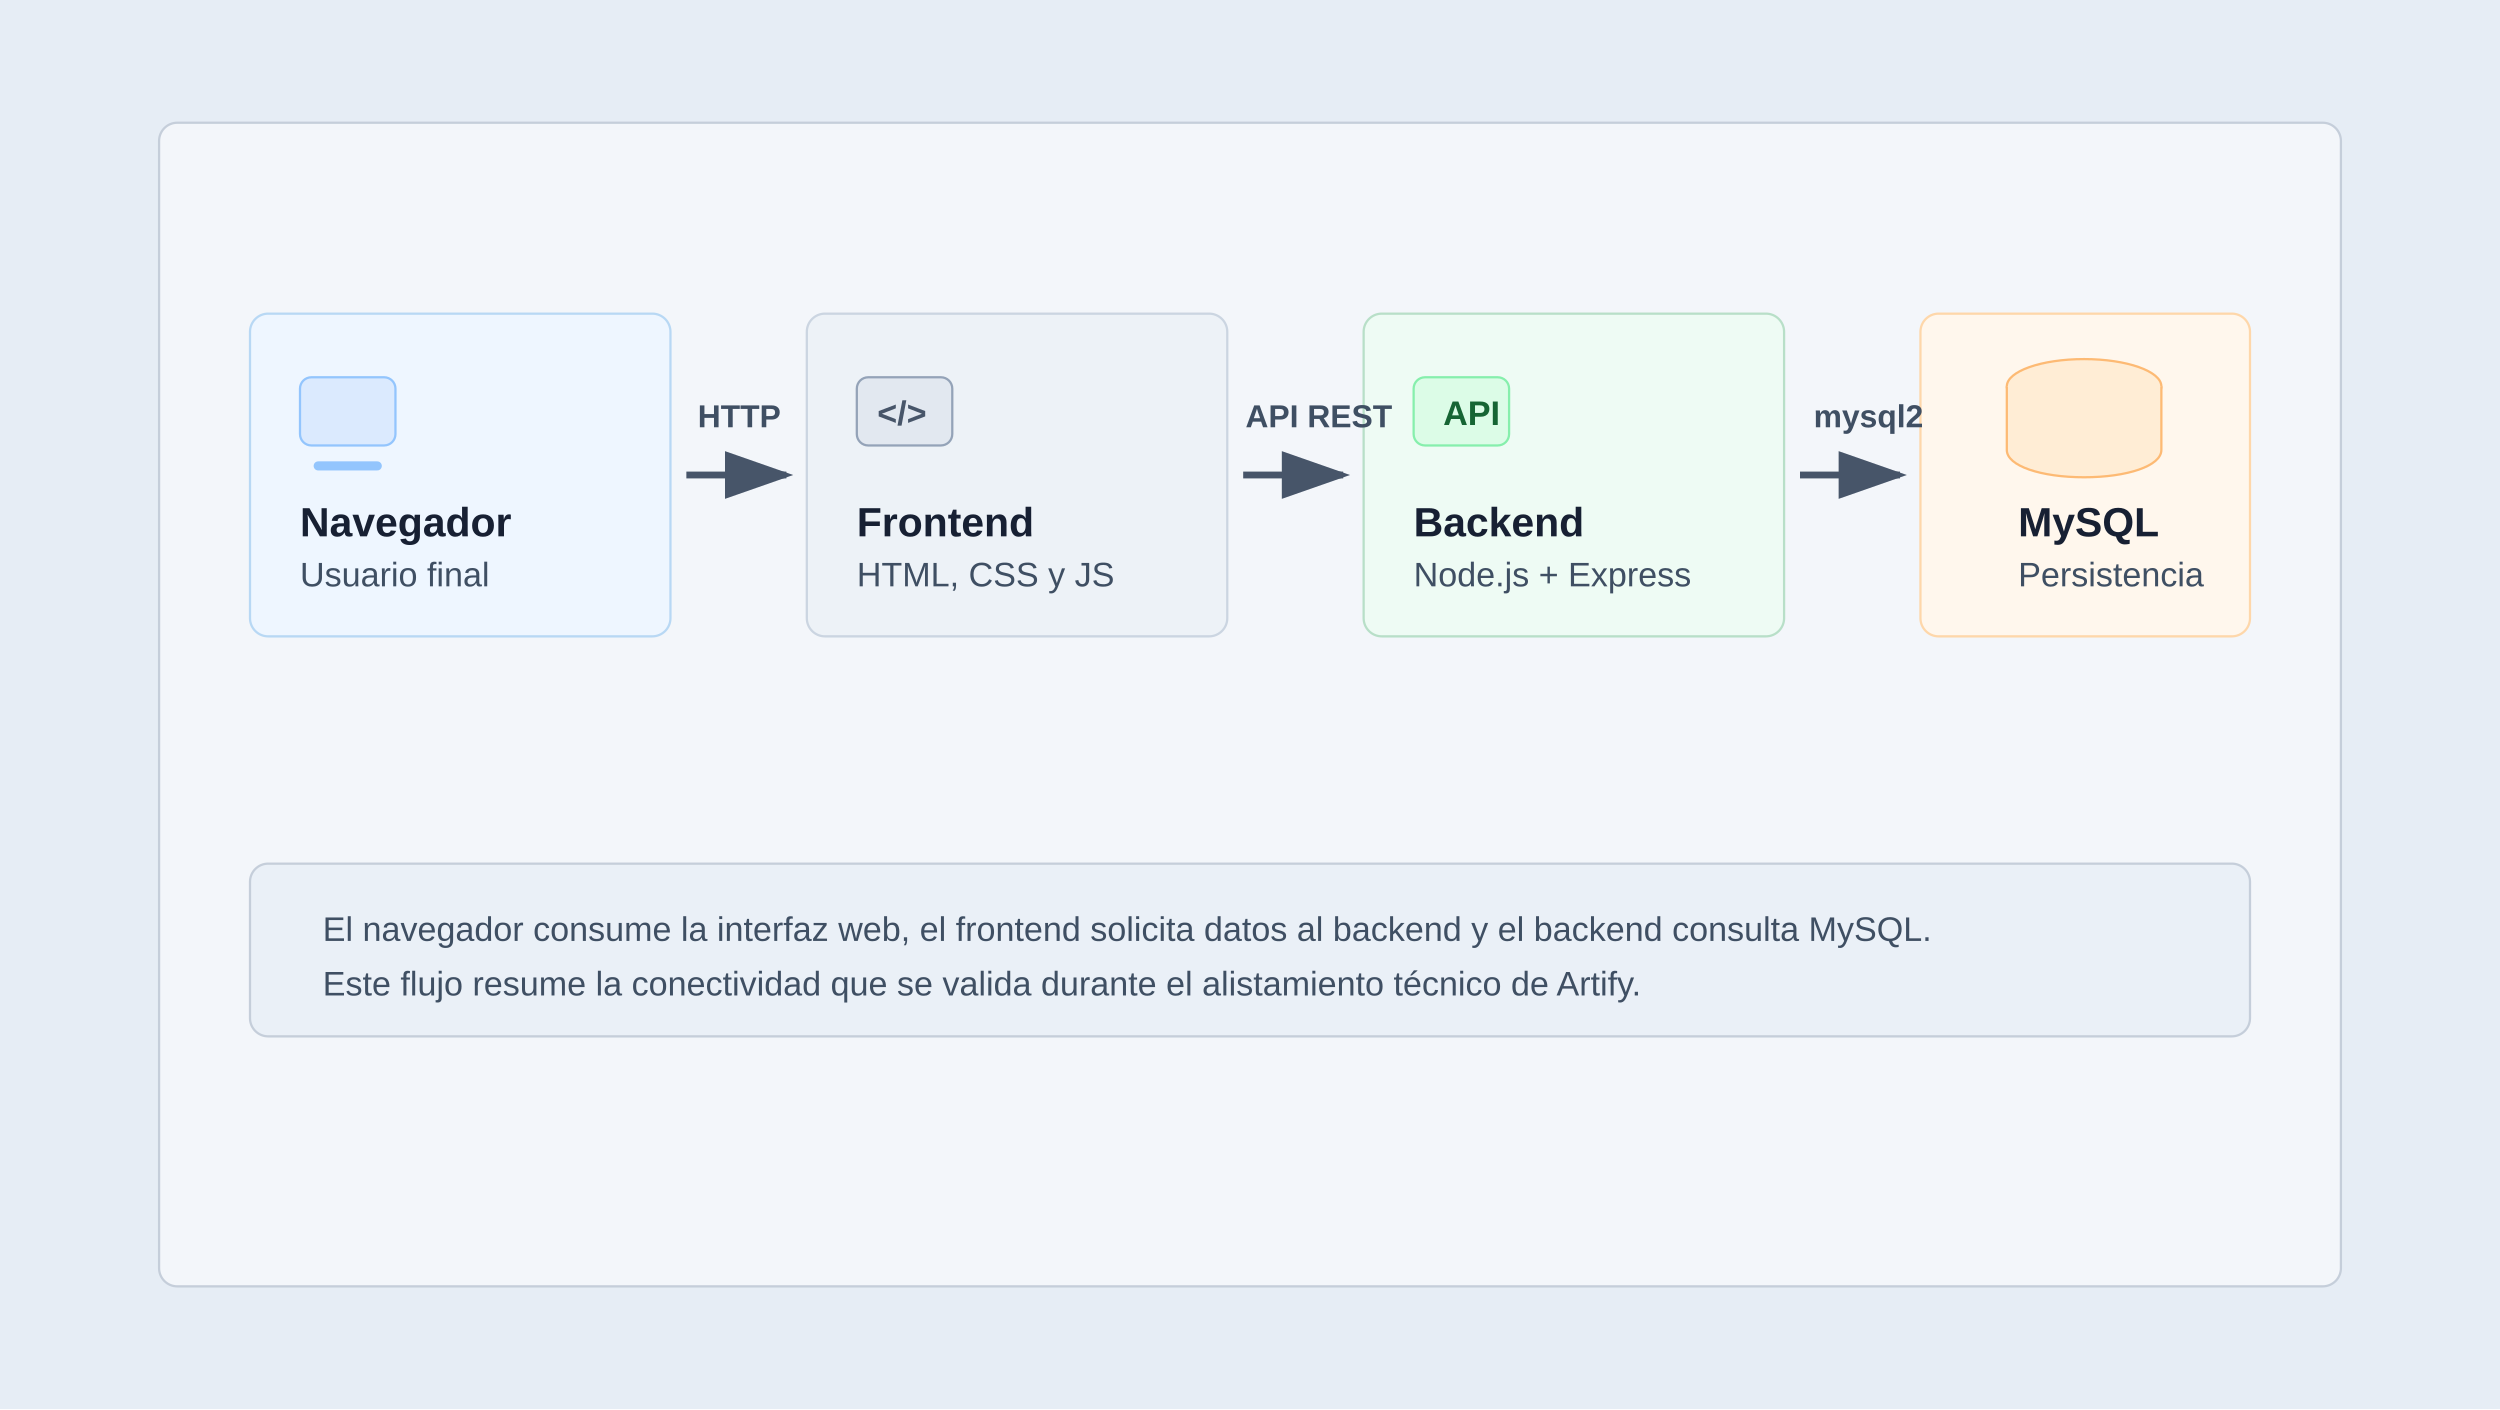
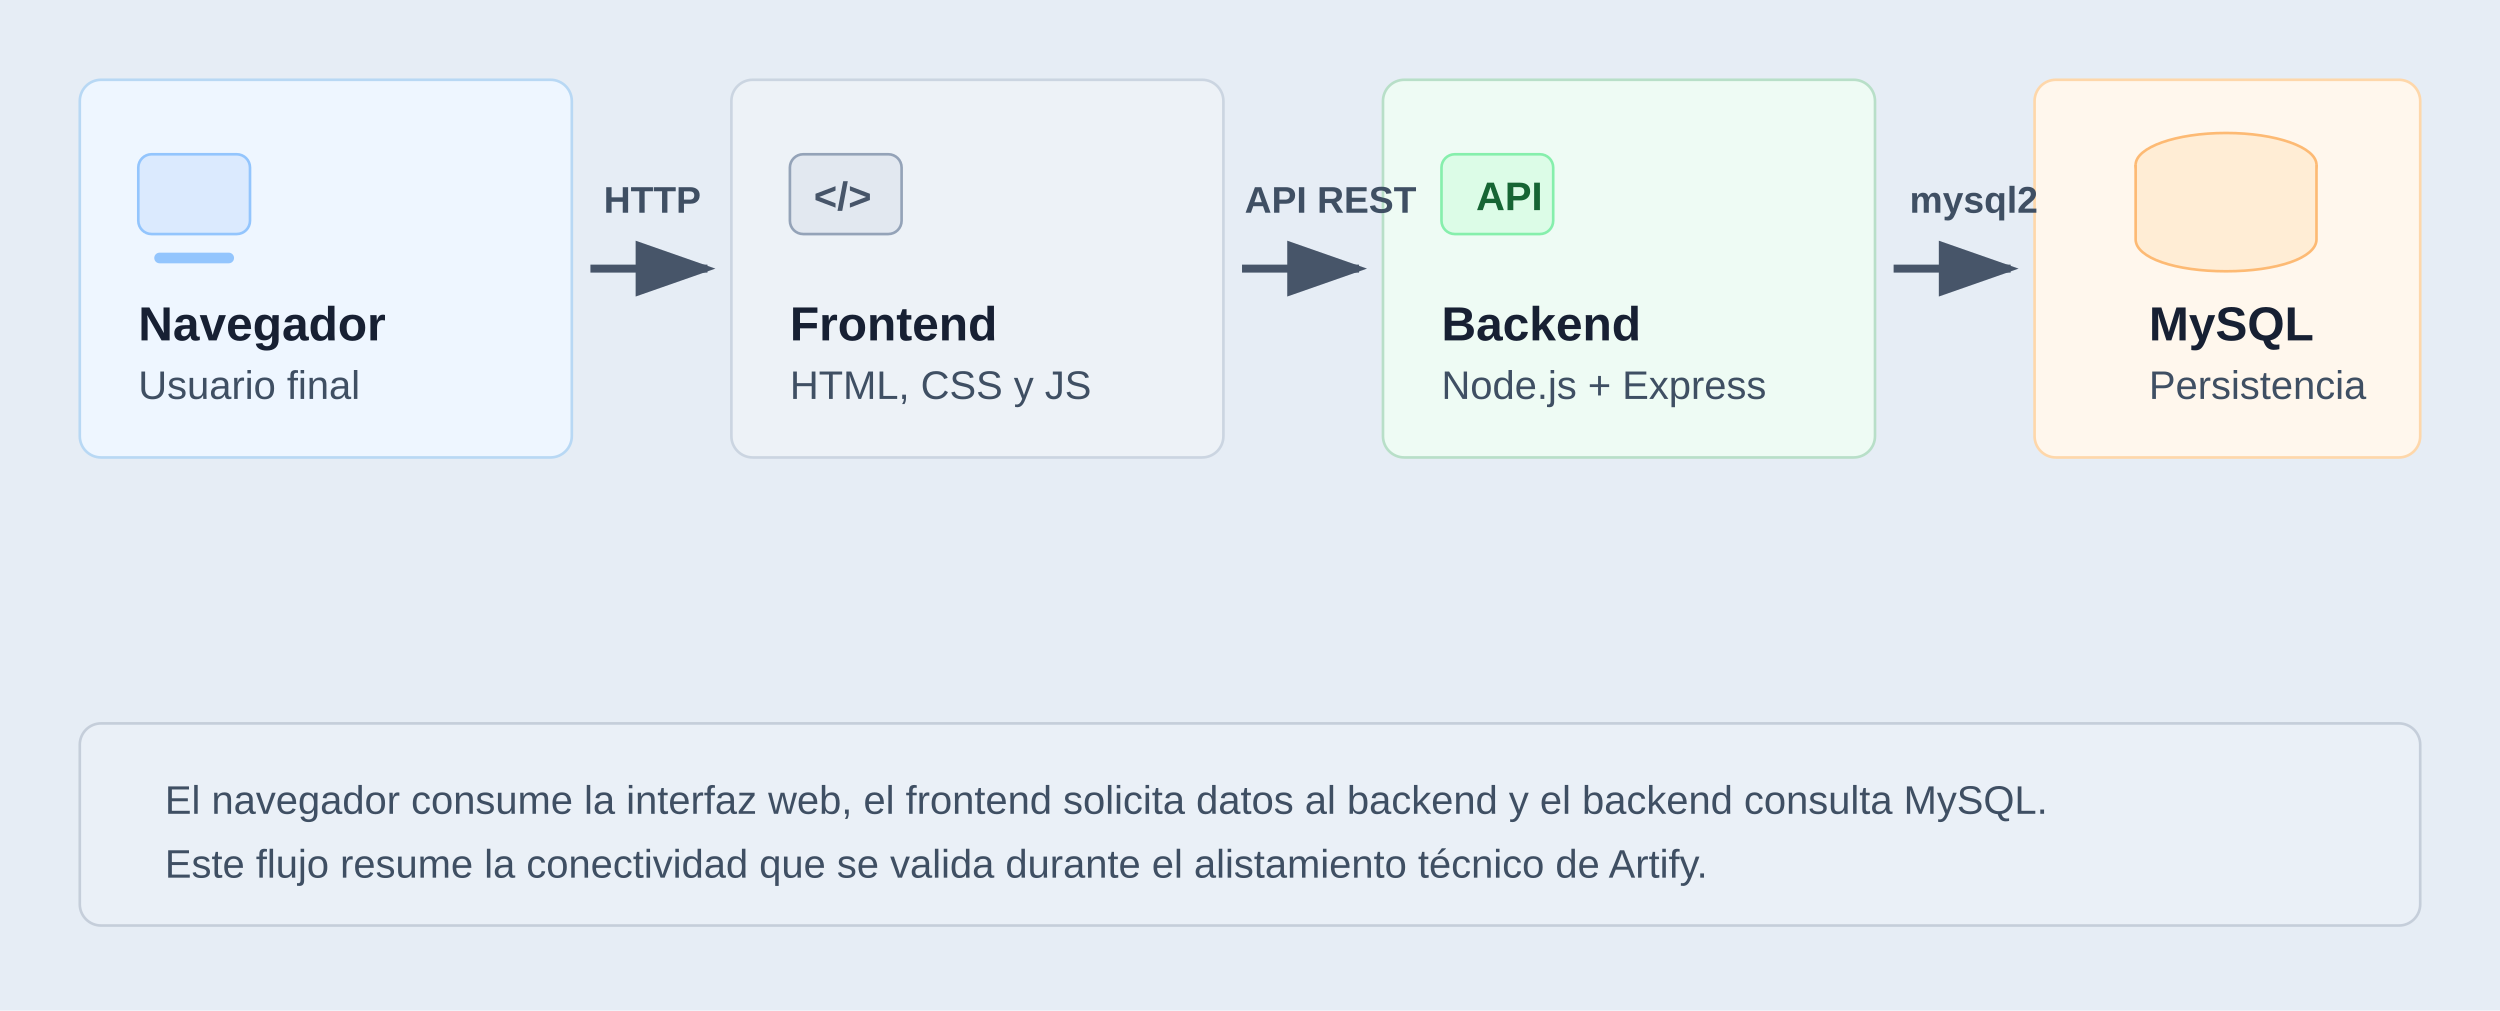
- <svg xmlns="http://www.w3.org/2000/svg" width="1100" height="620" viewBox="0 0 1100 620" role="img" aria-labelledby="title desc">
+ <svg xmlns="http://www.w3.org/2000/svg" width="940" height="380" viewBox="80 108 940 380" role="img" aria-labelledby="title desc">
  <defs>
    <marker id="arrow" markerWidth="11" markerHeight="11" refX="9" refY="3.5" orient="auto" markerUnits="strokeWidth">
      <path d="M0,0 L0,7 L10,3.5 z" fill="#475569" />
    </marker>
    <style>
      .card-title { font: 700 18px Arial, Helvetica, sans-serif; fill: #172033; }
      .card-text { font: 400 15px Arial, Helvetica, sans-serif; fill: #3f4f63; }
      .label { font: 700 14px Arial, Helvetica, sans-serif; fill: #3f4f63; }
      .note { font: 400 15px Arial, Helvetica, sans-serif; fill: #3f4f63; }
    </style>
  </defs>
-   <rect width="1100" height="620" fill="#e6edf5" />
-   <rect x="70" y="54" width="960" height="512" rx="8" fill="#f3f6fa" stroke="#c5ceda" />
+   <rect x="80" y="108" width="940" height="380" fill="#e6edf5" />
  <rect x="110" y="138" width="185" height="142" rx="8" fill="#eef6ff" stroke="#b8d8f4" />
  <rect x="132" y="166" width="42" height="30" rx="5" fill="#dbeafe" stroke="#93c5fd" />
  <line x1="140" y1="205" x2="166" y2="205" stroke="#93c5fd" stroke-width="4" stroke-linecap="round" />
  <text x="132" y="236" class="card-title">Navegador</text>
  <text x="132" y="258" class="card-text">Usuario final</text>
  <rect x="355" y="138" width="185" height="142" rx="8" fill="#edf2f7" stroke="#cbd5e1" />
  <rect x="377" y="166" width="42" height="30" rx="5" fill="#e2e8f0" stroke="#94a3b8" />
  <text x="386" y="187" font-family="Arial, Helvetica, sans-serif" font-size="15" font-weight="700" fill="#475569">&lt;/&gt;</text>
  <text x="377" y="236" class="card-title">Frontend</text>
  <text x="377" y="258" class="card-text">HTML, CSS y JS</text>
  <rect x="600" y="138" width="185" height="142" rx="8" fill="#eefbf4" stroke="#b8dfc8" />
  <rect x="622" y="166" width="42" height="30" rx="5" fill="#dcfce7" stroke="#86efac" />
  <text x="635" y="187" font-family="Arial, Helvetica, sans-serif" font-size="15" font-weight="700" fill="#166534">API</text>
  <text x="622" y="236" class="card-title">Backend</text>
  <text x="622" y="258" class="card-text">Node.js + Express</text>
  <rect x="845" y="138" width="145" height="142" rx="8" fill="#fff7ed" stroke="#fed7aa" />
  <ellipse cx="917" cy="170" rx="34" ry="12" fill="#ffedd5" stroke="#fdba74" />
  <path d="M883 170 V198 C883 205 898 210 917 210 C936 210 951 205 951 198 V170" fill="#ffedd5" stroke="#fdba74" />
  <text x="888" y="236" class="card-title">MySQL</text>
  <text x="888" y="258" class="card-text">Persistencia</text>
  <path d="M302 209 H346" stroke="#475569" stroke-width="3" marker-end="url(#arrow)" />
  <path d="M547 209 H591" stroke="#475569" stroke-width="3" marker-end="url(#arrow)" />
  <path d="M792 209 H836" stroke="#475569" stroke-width="3" marker-end="url(#arrow)" />
  <text x="307" y="188" class="label">HTTP</text>
  <text x="548" y="188" class="label">API REST</text>
  <text x="798" y="188" class="label">mysql2</text>
  <rect x="110" y="380" width="880" height="76" rx="8" fill="#eaf0f7" stroke="#c5ceda" />
  <text x="142" y="414" class="note">El navegador consume la interfaz web, el frontend solicita datos al backend y el backend consulta MySQL.</text>
  <text x="142" y="438" class="note">Este flujo resume la conectividad que se valida durante el alistamiento técnico de Artify.</text>
</svg>
